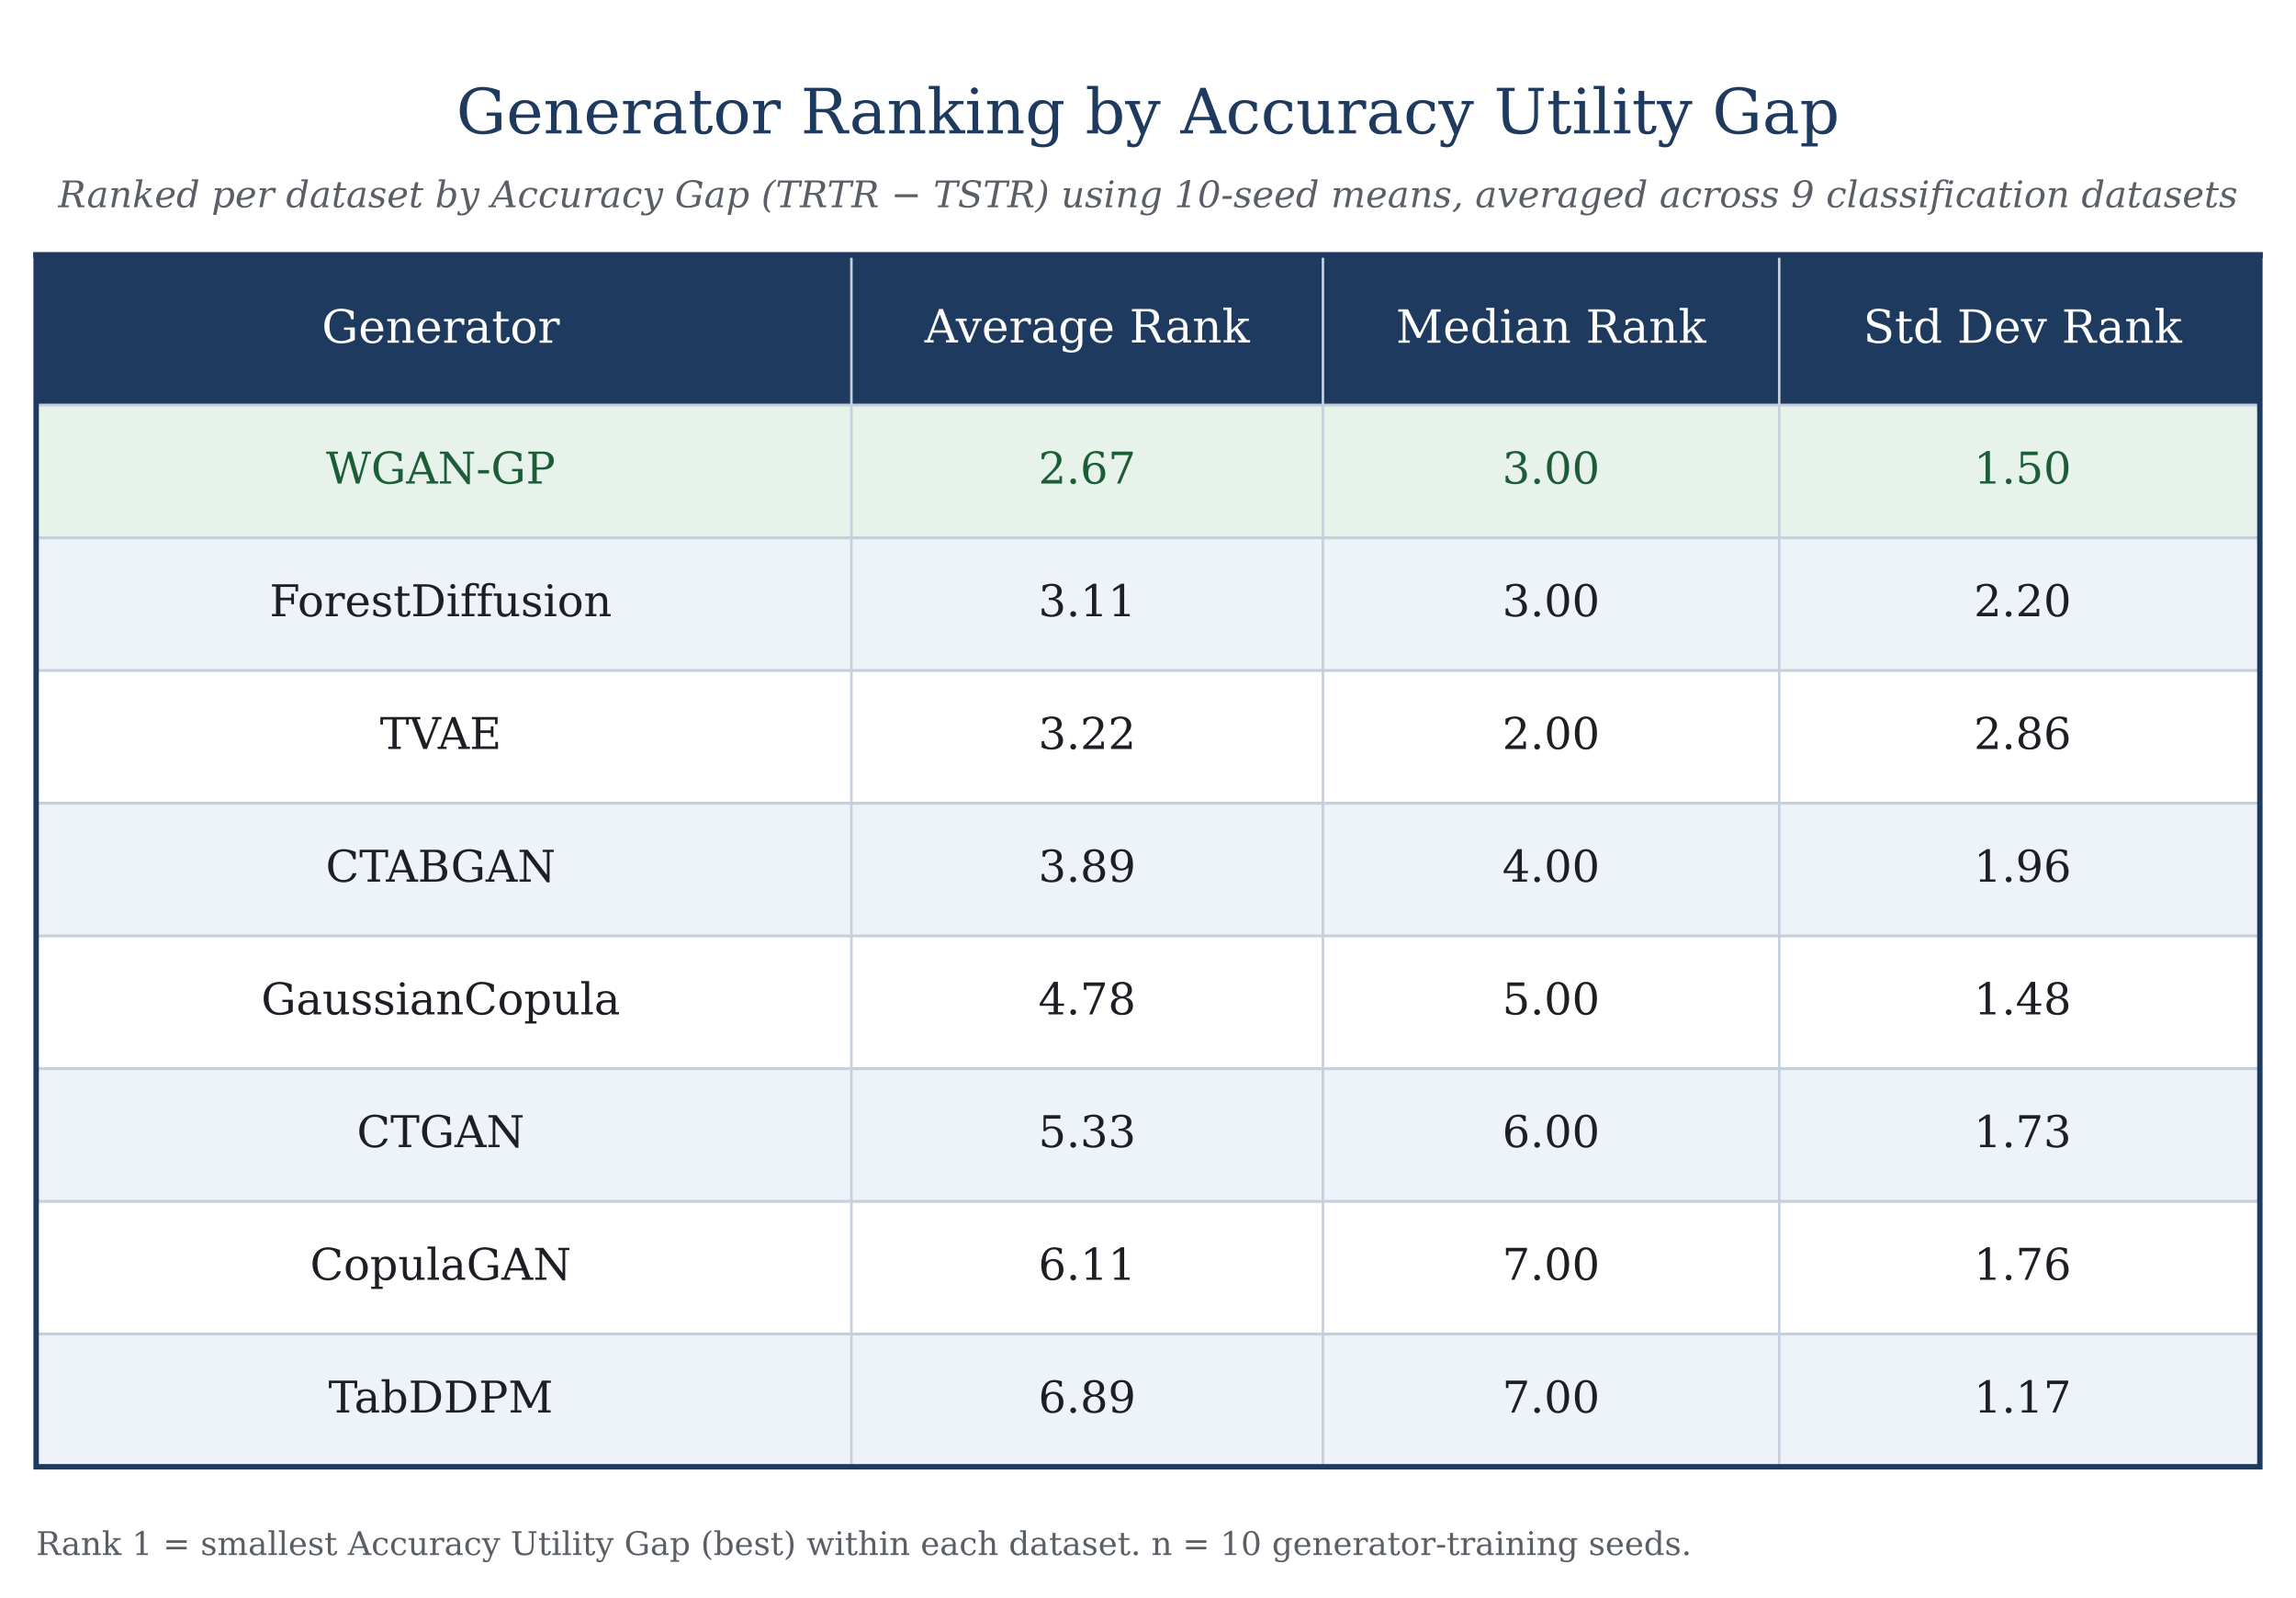
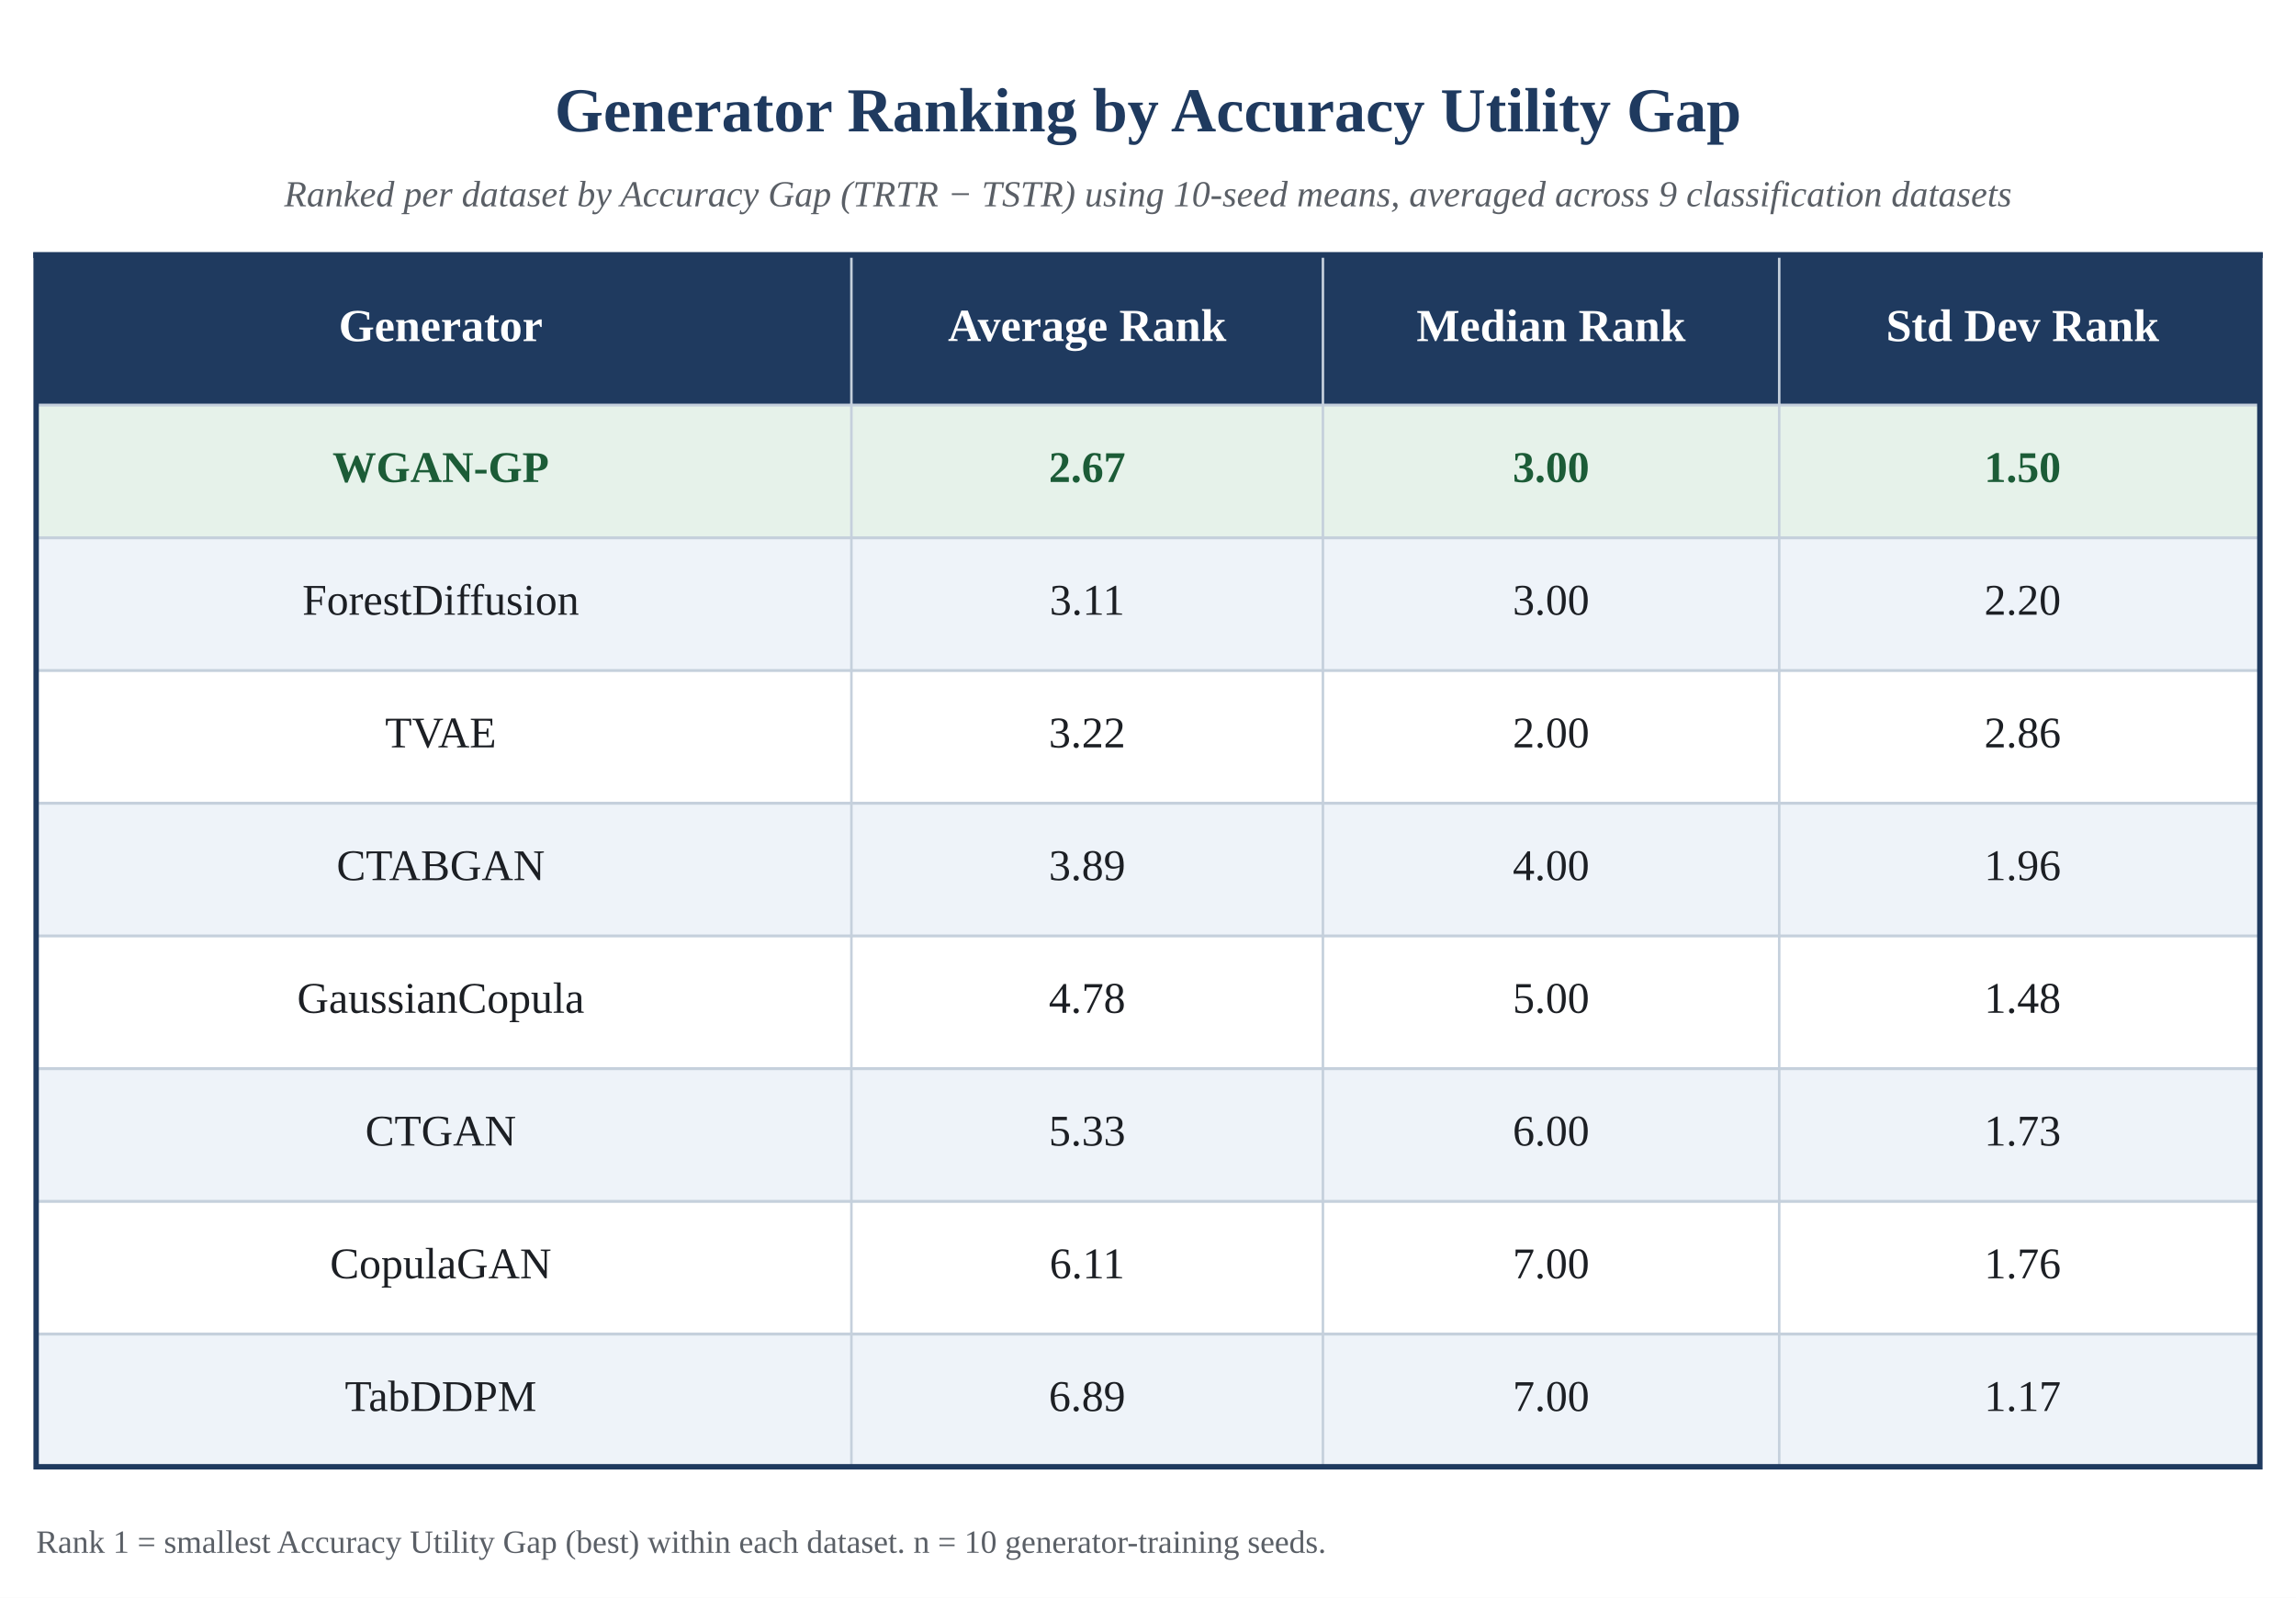
<svg xmlns="http://www.w3.org/2000/svg" width="550.08pt" height="382.81pt" viewBox="0 0 550.08 382.81" version="1.1">
  <defs>
    <style type="text/css">*{stroke-linejoin: round; stroke-linecap: butt}</style>
  </defs>
  <g id="figure_1">
    <g id="patch_1">
      <path d="M 0 382.81  L 550.08 382.81  L 550.08 0  L 0 0  z " style="fill: #ffffff" />
    </g>
    <g id="axes_1">
      <g id="patch_2">
-         <path d="M 8.658 97.056  L 541.422 97.056  L 541.422 61.114  L 8.658 61.114  z " clip-path="url(#pfe65aa82b6)" style="fill: #1f3a5f" />
+         <path d="M 8.658 97.056  L 541.422 97.056  L 541.422 61.114  L 8.658 61.114  z " clip-path="url(#p1e4513a886)" style="fill: #1f3a5f" />
      </g>
      <g id="patch_3">
-         <path d="M 8.658 128.851  L 541.422 128.851  L 541.422 97.056  L 8.658 97.056  z " clip-path="url(#pfe65aa82b6)" style="fill: #e6f2ea" />
+         <path d="M 8.658 128.851  L 541.422 128.851  L 541.422 97.056  L 8.658 97.056  z " clip-path="url(#p1e4513a886)" style="fill: #e6f2ea" />
      </g>
      <g id="patch_4">
-         <path d="M 8.658 160.646  L 541.422 160.646  L 541.422 128.851  L 8.658 128.851  z " clip-path="url(#pfe65aa82b6)" style="fill: #eef3f9" />
+         <path d="M 8.658 160.646  L 541.422 160.646  L 541.422 128.851  L 8.658 128.851  z " clip-path="url(#p1e4513a886)" style="fill: #eef3f9" />
      </g>
      <g id="patch_5">
-         <path d="M 8.658 192.442  L 541.422 192.442  L 541.422 160.646  L 8.658 160.646  z " clip-path="url(#pfe65aa82b6)" style="fill: #ffffff" />
+         <path d="M 8.658 192.442  L 541.422 192.442  L 541.422 160.646  L 8.658 160.646  z " clip-path="url(#p1e4513a886)" style="fill: #ffffff" />
      </g>
      <g id="patch_6">
-         <path d="M 8.658 224.237  L 541.422 224.237  L 541.422 192.442  L 8.658 192.442  z " clip-path="url(#pfe65aa82b6)" style="fill: #eef3f9" />
+         <path d="M 8.658 224.237  L 541.422 224.237  L 541.422 192.442  L 8.658 192.442  z " clip-path="url(#p1e4513a886)" style="fill: #eef3f9" />
      </g>
      <g id="patch_7">
-         <path d="M 8.658 256.032  L 541.422 256.032  L 541.422 224.237  L 8.658 224.237  z " clip-path="url(#pfe65aa82b6)" style="fill: #ffffff" />
+         <path d="M 8.658 256.032  L 541.422 256.032  L 541.422 224.237  L 8.658 224.237  z " clip-path="url(#p1e4513a886)" style="fill: #ffffff" />
      </g>
      <g id="patch_8">
-         <path d="M 8.658 287.827  L 541.422 287.827  L 541.422 256.032  L 8.658 256.032  z " clip-path="url(#pfe65aa82b6)" style="fill: #eef3f9" />
+         <path d="M 8.658 287.827  L 541.422 287.827  L 541.422 256.032  L 8.658 256.032  z " clip-path="url(#p1e4513a886)" style="fill: #eef3f9" />
      </g>
      <g id="patch_9">
-         <path d="M 8.658 319.622  L 541.422 319.622  L 541.422 287.827  L 8.658 287.827  z " clip-path="url(#pfe65aa82b6)" style="fill: #ffffff" />
+         <path d="M 8.658 319.622  L 541.422 319.622  L 541.422 287.827  L 8.658 287.827  z " clip-path="url(#p1e4513a886)" style="fill: #ffffff" />
      </g>
      <g id="patch_10">
-         <path d="M 8.658 351.418  L 541.422 351.418  L 541.422 319.622  L 8.658 319.622  z " clip-path="url(#pfe65aa82b6)" style="fill: #eef3f9" />
+         <path d="M 8.658 351.418  L 541.422 351.418  L 541.422 319.622  L 8.658 319.622  z " clip-path="url(#p1e4513a886)" style="fill: #eef3f9" />
      </g>
      <g id="text_1">
-         <text style="font-size: 11px; font-family: 'DejaVu Serif'; text-anchor: middle; fill: #ffffff" x="105.59" y="82.12" transform="rotate(-0 105.5902 82.12011)">Generator</text>
+         <text style="font-weight: 700; font-size: 11px; font-family: 'Tinos', 'Times New Roman', 'Liberation Serif', 'DejaVu Serif', serif; text-anchor: middle; fill: #ffffff" x="105.59" y="81.73" transform="rotate(-0 105.5902 81.72996)">Generator</text>
      </g>
      <g id="text_2">
-         <text style="font-size: 11px; font-family: 'DejaVu Serif'; text-anchor: middle; fill: #ffffff" x="260.464" y="82.042" transform="rotate(-0 260.4637 82.04191)">Average Rank</text>
+         <text style="font-weight: 700; font-size: 11px; font-family: 'Tinos', 'Times New Roman', 'Liberation Serif', 'DejaVu Serif', serif; text-anchor: middle; fill: #ffffff" x="260.464" y="81.687" transform="rotate(-0 260.4637 81.68699)">Average Rank</text>
      </g>
      <g id="text_3">
-         <text style="font-size: 11px; font-family: 'DejaVu Serif'; text-anchor: middle; fill: #ffffff" x="371.608" y="82.12" transform="rotate(-0 371.6082 82.12011)">Median Rank</text>
+         <text style="font-weight: 700; font-size: 11px; font-family: 'Tinos', 'Times New Roman', 'Liberation Serif', 'DejaVu Serif', serif; text-anchor: middle; fill: #ffffff" x="371.608" y="81.73" transform="rotate(-0 371.6082 81.72996)">Median Rank</text>
      </g>
      <g id="text_4">
-         <text style="font-size: 11px; font-family: 'DejaVu Serif'; text-anchor: middle; fill: #ffffff" x="484.575" y="82.12" transform="rotate(-0 484.5747 82.12011)">Std Dev Rank</text>
+         <text style="font-weight: 700; font-size: 11px; font-family: 'Tinos', 'Times New Roman', 'Liberation Serif', 'DejaVu Serif', serif; text-anchor: middle; fill: #ffffff" x="484.575" y="81.73" transform="rotate(-0 484.5747 81.72996)">Std Dev Rank</text>
      </g>
      <g id="line2d_1">
-         <path d="M 8.658 61.114  L 541.422 61.114  " clip-path="url(#pfe65aa82b6)" style="fill: none; stroke: #1f3a5f; stroke-width: 1.4; stroke-linecap: square" />
+         <path d="M 8.658 61.114  L 541.422 61.114  " clip-path="url(#p1e4513a886)" style="fill: none; stroke: #1f3a5f; stroke-width: 1.4; stroke-linecap: square" />
      </g>
      <g id="text_5">
-         <text style="font-size: 10.5px; font-family: 'DejaVu Serif'; text-anchor: middle; fill: #1c5c37" x="105.59" y="115.851" transform="rotate(-0 105.5902 115.8509)">WGAN-GP</text>
+         <text style="font-weight: 700; font-size: 10.5px; font-family: 'Tinos', 'Times New Roman', 'Liberation Serif', 'DejaVu Serif', serif; text-anchor: middle; fill: #1c5c37" x="105.59" y="115.479" transform="rotate(-0 105.5902 115.4785)">WGAN-GP</text>
      </g>
      <g id="text_6">
-         <text style="font-size: 10.5px; font-family: 'DejaVu Serif'; text-anchor: middle; fill: #1c5c37" x="260.464" y="115.851" transform="rotate(-0 260.4637 115.8509)">2.67</text>
+         <text style="font-weight: 700; font-size: 10.5px; font-family: 'Tinos', 'Times New Roman', 'Liberation Serif', 'DejaVu Serif', serif; text-anchor: middle; fill: #1c5c37" x="260.464" y="115.479" transform="rotate(-0 260.4637 115.4785)">2.67</text>
      </g>
      <g id="text_7">
-         <text style="font-size: 10.5px; font-family: 'DejaVu Serif'; text-anchor: middle; fill: #1c5c37" x="371.608" y="115.851" transform="rotate(-0 371.6082 115.8509)">3.00</text>
+         <text style="font-weight: 700; font-size: 10.5px; font-family: 'Tinos', 'Times New Roman', 'Liberation Serif', 'DejaVu Serif', serif; text-anchor: middle; fill: #1c5c37" x="371.608" y="115.479" transform="rotate(-0 371.6082 115.4785)">3.00</text>
      </g>
      <g id="text_8">
-         <text style="font-size: 10.5px; font-family: 'DejaVu Serif'; text-anchor: middle; fill: #1c5c37" x="484.575" y="115.851" transform="rotate(-0 484.5747 115.8509)">1.50</text>
+         <text style="font-weight: 700; font-size: 10.5px; font-family: 'Tinos', 'Times New Roman', 'Liberation Serif', 'DejaVu Serif', serif; text-anchor: middle; fill: #1c5c37" x="484.575" y="115.479" transform="rotate(-0 484.5747 115.4785)">1.50</text>
      </g>
      <g id="text_9">
-         <text style="font-size: 10.5px; font-family: 'DejaVu Serif'; text-anchor: middle; fill: #1c1f24" x="105.59" y="147.646" transform="rotate(-0 105.5902 147.6461)">ForestDiffusion</text>
+         <text style="font-size: 10.5px; font-family: 'Tinos', 'Times New Roman', 'Liberation Serif', 'DejaVu Serif', serif; text-anchor: middle; fill: #1c1f24" x="105.59" y="147.274" transform="rotate(-0 105.5902 147.2737)">ForestDiffusion</text>
      </g>
      <g id="text_10">
-         <text style="font-size: 10.5px; font-family: 'DejaVu Serif'; text-anchor: middle; fill: #1c1f24" x="260.464" y="147.646" transform="rotate(-0 260.4637 147.6461)">3.11</text>
+         <text style="font-size: 10.5px; font-family: 'Tinos', 'Times New Roman', 'Liberation Serif', 'DejaVu Serif', serif; text-anchor: middle; fill: #1c1f24" x="260.464" y="147.274" transform="rotate(-0 260.4637 147.2737)">3.11</text>
      </g>
      <g id="text_11">
-         <text style="font-size: 10.5px; font-family: 'DejaVu Serif'; text-anchor: middle; fill: #1c1f24" x="371.608" y="147.646" transform="rotate(-0 371.6082 147.6461)">3.00</text>
+         <text style="font-size: 10.5px; font-family: 'Tinos', 'Times New Roman', 'Liberation Serif', 'DejaVu Serif', serif; text-anchor: middle; fill: #1c1f24" x="371.608" y="147.274" transform="rotate(-0 371.6082 147.2737)">3.00</text>
      </g>
      <g id="text_12">
-         <text style="font-size: 10.5px; font-family: 'DejaVu Serif'; text-anchor: middle; fill: #1c1f24" x="484.575" y="147.646" transform="rotate(-0 484.5747 147.6461)">2.20</text>
+         <text style="font-size: 10.5px; font-family: 'Tinos', 'Times New Roman', 'Liberation Serif', 'DejaVu Serif', serif; text-anchor: middle; fill: #1c1f24" x="484.575" y="147.274" transform="rotate(-0 484.5747 147.2737)">2.20</text>
      </g>
      <g id="text_13">
-         <text style="font-size: 10.5px; font-family: 'DejaVu Serif'; text-anchor: middle; fill: #1c1f24" x="105.59" y="179.441" transform="rotate(-0 105.5902 179.4413)">TVAE</text>
+         <text style="font-size: 10.5px; font-family: 'Tinos', 'Times New Roman', 'Liberation Serif', 'DejaVu Serif', serif; text-anchor: middle; fill: #1c1f24" x="105.59" y="179.069" transform="rotate(-0 105.5902 179.0689)">TVAE</text>
      </g>
      <g id="text_14">
-         <text style="font-size: 10.5px; font-family: 'DejaVu Serif'; text-anchor: middle; fill: #1c1f24" x="260.464" y="179.441" transform="rotate(-0 260.4637 179.4413)">3.22</text>
+         <text style="font-size: 10.5px; font-family: 'Tinos', 'Times New Roman', 'Liberation Serif', 'DejaVu Serif', serif; text-anchor: middle; fill: #1c1f24" x="260.464" y="179.069" transform="rotate(-0 260.4637 179.0689)">3.22</text>
      </g>
      <g id="text_15">
-         <text style="font-size: 10.5px; font-family: 'DejaVu Serif'; text-anchor: middle; fill: #1c1f24" x="371.608" y="179.441" transform="rotate(-0 371.6082 179.4413)">2.00</text>
+         <text style="font-size: 10.5px; font-family: 'Tinos', 'Times New Roman', 'Liberation Serif', 'DejaVu Serif', serif; text-anchor: middle; fill: #1c1f24" x="371.608" y="179.069" transform="rotate(-0 371.6082 179.0689)">2.00</text>
      </g>
      <g id="text_16">
-         <text style="font-size: 10.5px; font-family: 'DejaVu Serif'; text-anchor: middle; fill: #1c1f24" x="484.575" y="179.441" transform="rotate(-0 484.5747 179.4413)">2.86</text>
+         <text style="font-size: 10.5px; font-family: 'Tinos', 'Times New Roman', 'Liberation Serif', 'DejaVu Serif', serif; text-anchor: middle; fill: #1c1f24" x="484.575" y="179.069" transform="rotate(-0 484.5747 179.0689)">2.86</text>
      </g>
      <g id="text_17">
-         <text style="font-size: 10.5px; font-family: 'DejaVu Serif'; text-anchor: middle; fill: #1c1f24" x="105.59" y="211.237" transform="rotate(-0 105.5902 211.2365)">CTABGAN</text>
+         <text style="font-size: 10.5px; font-family: 'Tinos', 'Times New Roman', 'Liberation Serif', 'DejaVu Serif', serif; text-anchor: middle; fill: #1c1f24" x="105.59" y="210.864" transform="rotate(-0 105.5902 210.8641)">CTABGAN</text>
      </g>
      <g id="text_18">
-         <text style="font-size: 10.5px; font-family: 'DejaVu Serif'; text-anchor: middle; fill: #1c1f24" x="260.464" y="211.237" transform="rotate(-0 260.4637 211.2365)">3.89</text>
+         <text style="font-size: 10.5px; font-family: 'Tinos', 'Times New Roman', 'Liberation Serif', 'DejaVu Serif', serif; text-anchor: middle; fill: #1c1f24" x="260.464" y="210.864" transform="rotate(-0 260.4637 210.8641)">3.89</text>
      </g>
      <g id="text_19">
-         <text style="font-size: 10.5px; font-family: 'DejaVu Serif'; text-anchor: middle; fill: #1c1f24" x="371.608" y="211.237" transform="rotate(-0 371.6082 211.2365)">4.00</text>
+         <text style="font-size: 10.5px; font-family: 'Tinos', 'Times New Roman', 'Liberation Serif', 'DejaVu Serif', serif; text-anchor: middle; fill: #1c1f24" x="371.608" y="210.864" transform="rotate(-0 371.6082 210.8641)">4.00</text>
      </g>
      <g id="text_20">
-         <text style="font-size: 10.5px; font-family: 'DejaVu Serif'; text-anchor: middle; fill: #1c1f24" x="484.575" y="211.237" transform="rotate(-0 484.5747 211.2365)">1.96</text>
+         <text style="font-size: 10.5px; font-family: 'Tinos', 'Times New Roman', 'Liberation Serif', 'DejaVu Serif', serif; text-anchor: middle; fill: #1c1f24" x="484.575" y="210.864" transform="rotate(-0 484.5747 210.8641)">1.96</text>
      </g>
      <g id="text_21">
-         <text style="font-size: 10.5px; font-family: 'DejaVu Serif'; text-anchor: middle; fill: #1c1f24" x="105.59" y="243.032" transform="rotate(-0 105.5902 243.0317)">GaussianCopula</text>
+         <text style="font-size: 10.5px; font-family: 'Tinos', 'Times New Roman', 'Liberation Serif', 'DejaVu Serif', serif; text-anchor: middle; fill: #1c1f24" x="105.59" y="242.659" transform="rotate(-0 105.5902 242.6593)">GaussianCopula</text>
      </g>
      <g id="text_22">
-         <text style="font-size: 10.5px; font-family: 'DejaVu Serif'; text-anchor: middle; fill: #1c1f24" x="260.464" y="243.032" transform="rotate(-0 260.4637 243.0317)">4.78</text>
+         <text style="font-size: 10.5px; font-family: 'Tinos', 'Times New Roman', 'Liberation Serif', 'DejaVu Serif', serif; text-anchor: middle; fill: #1c1f24" x="260.464" y="242.659" transform="rotate(-0 260.4637 242.6593)">4.78</text>
      </g>
      <g id="text_23">
-         <text style="font-size: 10.5px; font-family: 'DejaVu Serif'; text-anchor: middle; fill: #1c1f24" x="371.608" y="243.032" transform="rotate(-0 371.6082 243.0317)">5.00</text>
+         <text style="font-size: 10.5px; font-family: 'Tinos', 'Times New Roman', 'Liberation Serif', 'DejaVu Serif', serif; text-anchor: middle; fill: #1c1f24" x="371.608" y="242.659" transform="rotate(-0 371.6082 242.6593)">5.00</text>
      </g>
      <g id="text_24">
-         <text style="font-size: 10.5px; font-family: 'DejaVu Serif'; text-anchor: middle; fill: #1c1f24" x="484.575" y="243.032" transform="rotate(-0 484.5747 243.0317)">1.48</text>
+         <text style="font-size: 10.5px; font-family: 'Tinos', 'Times New Roman', 'Liberation Serif', 'DejaVu Serif', serif; text-anchor: middle; fill: #1c1f24" x="484.575" y="242.659" transform="rotate(-0 484.5747 242.6593)">1.48</text>
      </g>
      <g id="text_25">
-         <text style="font-size: 10.5px; font-family: 'DejaVu Serif'; text-anchor: middle; fill: #1c1f24" x="105.59" y="274.827" transform="rotate(-0 105.5902 274.8269)">CTGAN</text>
+         <text style="font-size: 10.5px; font-family: 'Tinos', 'Times New Roman', 'Liberation Serif', 'DejaVu Serif', serif; text-anchor: middle; fill: #1c1f24" x="105.59" y="274.455" transform="rotate(-0 105.5902 274.4545)">CTGAN</text>
      </g>
      <g id="text_26">
-         <text style="font-size: 10.5px; font-family: 'DejaVu Serif'; text-anchor: middle; fill: #1c1f24" x="260.464" y="274.827" transform="rotate(-0 260.4637 274.8269)">5.33</text>
+         <text style="font-size: 10.5px; font-family: 'Tinos', 'Times New Roman', 'Liberation Serif', 'DejaVu Serif', serif; text-anchor: middle; fill: #1c1f24" x="260.464" y="274.455" transform="rotate(-0 260.4637 274.4545)">5.33</text>
      </g>
      <g id="text_27">
-         <text style="font-size: 10.5px; font-family: 'DejaVu Serif'; text-anchor: middle; fill: #1c1f24" x="371.608" y="274.827" transform="rotate(-0 371.6082 274.8269)">6.00</text>
+         <text style="font-size: 10.5px; font-family: 'Tinos', 'Times New Roman', 'Liberation Serif', 'DejaVu Serif', serif; text-anchor: middle; fill: #1c1f24" x="371.608" y="274.455" transform="rotate(-0 371.6082 274.4545)">6.00</text>
      </g>
      <g id="text_28">
-         <text style="font-size: 10.5px; font-family: 'DejaVu Serif'; text-anchor: middle; fill: #1c1f24" x="484.575" y="274.827" transform="rotate(-0 484.5747 274.8269)">1.73</text>
+         <text style="font-size: 10.5px; font-family: 'Tinos', 'Times New Roman', 'Liberation Serif', 'DejaVu Serif', serif; text-anchor: middle; fill: #1c1f24" x="484.575" y="274.455" transform="rotate(-0 484.5747 274.4545)">1.73</text>
      </g>
      <g id="text_29">
-         <text style="font-size: 10.5px; font-family: 'DejaVu Serif'; text-anchor: middle; fill: #1c1f24" x="105.59" y="306.622" transform="rotate(-0 105.5902 306.6221)">CopulaGAN</text>
+         <text style="font-size: 10.5px; font-family: 'Tinos', 'Times New Roman', 'Liberation Serif', 'DejaVu Serif', serif; text-anchor: middle; fill: #1c1f24" x="105.59" y="306.25" transform="rotate(-0 105.5902 306.2497)">CopulaGAN</text>
      </g>
      <g id="text_30">
-         <text style="font-size: 10.5px; font-family: 'DejaVu Serif'; text-anchor: middle; fill: #1c1f24" x="260.464" y="306.622" transform="rotate(-0 260.4637 306.6221)">6.11</text>
+         <text style="font-size: 10.5px; font-family: 'Tinos', 'Times New Roman', 'Liberation Serif', 'DejaVu Serif', serif; text-anchor: middle; fill: #1c1f24" x="260.464" y="306.25" transform="rotate(-0 260.4637 306.2497)">6.11</text>
      </g>
      <g id="text_31">
-         <text style="font-size: 10.5px; font-family: 'DejaVu Serif'; text-anchor: middle; fill: #1c1f24" x="371.608" y="306.622" transform="rotate(-0 371.6082 306.6221)">7.00</text>
+         <text style="font-size: 10.5px; font-family: 'Tinos', 'Times New Roman', 'Liberation Serif', 'DejaVu Serif', serif; text-anchor: middle; fill: #1c1f24" x="371.608" y="306.25" transform="rotate(-0 371.6082 306.2497)">7.00</text>
      </g>
      <g id="text_32">
-         <text style="font-size: 10.5px; font-family: 'DejaVu Serif'; text-anchor: middle; fill: #1c1f24" x="484.575" y="306.622" transform="rotate(-0 484.5747 306.6221)">1.76</text>
+         <text style="font-size: 10.5px; font-family: 'Tinos', 'Times New Roman', 'Liberation Serif', 'DejaVu Serif', serif; text-anchor: middle; fill: #1c1f24" x="484.575" y="306.25" transform="rotate(-0 484.5747 306.2497)">1.76</text>
      </g>
      <g id="text_33">
-         <text style="font-size: 10.5px; font-family: 'DejaVu Serif'; text-anchor: middle; fill: #1c1f24" x="105.59" y="338.417" transform="rotate(-0 105.5902 338.4173)">TabDDPM</text>
+         <text style="font-size: 10.5px; font-family: 'Tinos', 'Times New Roman', 'Liberation Serif', 'DejaVu Serif', serif; text-anchor: middle; fill: #1c1f24" x="105.59" y="338.045" transform="rotate(-0 105.5902 338.0449)">TabDDPM</text>
      </g>
      <g id="text_34">
-         <text style="font-size: 10.5px; font-family: 'DejaVu Serif'; text-anchor: middle; fill: #1c1f24" x="260.464" y="338.417" transform="rotate(-0 260.4637 338.4173)">6.89</text>
+         <text style="font-size: 10.5px; font-family: 'Tinos', 'Times New Roman', 'Liberation Serif', 'DejaVu Serif', serif; text-anchor: middle; fill: #1c1f24" x="260.464" y="338.045" transform="rotate(-0 260.4637 338.0449)">6.89</text>
      </g>
      <g id="text_35">
-         <text style="font-size: 10.5px; font-family: 'DejaVu Serif'; text-anchor: middle; fill: #1c1f24" x="371.608" y="338.417" transform="rotate(-0 371.6082 338.4173)">7.00</text>
+         <text style="font-size: 10.5px; font-family: 'Tinos', 'Times New Roman', 'Liberation Serif', 'DejaVu Serif', serif; text-anchor: middle; fill: #1c1f24" x="371.608" y="338.045" transform="rotate(-0 371.6082 338.0449)">7.00</text>
      </g>
      <g id="text_36">
-         <text style="font-size: 10.5px; font-family: 'DejaVu Serif'; text-anchor: middle; fill: #1c1f24" x="484.575" y="338.417" transform="rotate(-0 484.5747 338.4173)">1.17</text>
+         <text style="font-size: 10.5px; font-family: 'Tinos', 'Times New Roman', 'Liberation Serif', 'DejaVu Serif', serif; text-anchor: middle; fill: #1c1f24" x="484.575" y="338.045" transform="rotate(-0 484.5747 338.0449)">1.17</text>
      </g>
      <g id="text_37">
-         <text style="font-size: 15px; font-family: 'DejaVu Serif'; text-anchor: middle; fill: #1f3a5f" x="275.04" y="31.968" transform="rotate(-0 275.04 31.96842)">Generator Ranking by Accuracy Utility Gap</text>
+         <text style="font-weight: 700; font-size: 15px; font-family: 'Tinos', 'Times New Roman', 'Liberation Serif', 'DejaVu Serif', serif; text-anchor: middle; fill: #1f3a5f" x="275.04" y="31.484" transform="rotate(-0 275.04 31.48444)">Generator Ranking by Accuracy Utility Gap</text>
      </g>
      <g id="text_38">
-         <text style="font-style: italic; font-size: 8.8px; font-family: 'DejaVu Serif'; text-anchor: middle; fill: #5a5f66" x="275.04" y="49.655" transform="rotate(-0 275.04 49.65529)">Ranked per dataset by Accuracy Gap (TRTR − TSTR) using 10-seed means, averaged across 9 classification datasets</text>
+         <text style="font-style: italic; font-size: 8.8px; font-family: 'Tinos', 'Times New Roman', 'Liberation Serif', 'DejaVu Serif', serif; text-anchor: middle; fill: #5a5f66" x="275.04" y="49.438" transform="rotate(-0 275.04 49.43804)">Ranked per dataset by Accuracy Gap (TRTR − TSTR) using 10-seed means, averaged across 9 classification datasets</text>
      </g>
      <g id="line2d_2">
-         <path d="M 203.98 97.056  L 203.98 61.114  " clip-path="url(#pfe65aa82b6)" style="fill: none; stroke: #c5d0dc; stroke-width: 0.6; stroke-linecap: square" />
+         <path d="M 203.98 97.056  L 203.98 61.114  " clip-path="url(#p1e4513a886)" style="fill: none; stroke: #c5d0dc; stroke-width: 0.6; stroke-linecap: square" />
      </g>
      <g id="line2d_3">
-         <path d="M 316.947 97.056  L 316.947 61.114  " clip-path="url(#pfe65aa82b6)" style="fill: none; stroke: #c5d0dc; stroke-width: 0.6; stroke-linecap: square" />
+         <path d="M 316.947 97.056  L 316.947 61.114  " clip-path="url(#p1e4513a886)" style="fill: none; stroke: #c5d0dc; stroke-width: 0.6; stroke-linecap: square" />
      </g>
      <g id="line2d_4">
-         <path d="M 426.269 97.056  L 426.269 61.114  " clip-path="url(#pfe65aa82b6)" style="fill: none; stroke: #c5d0dc; stroke-width: 0.6; stroke-linecap: square" />
+         <path d="M 426.269 97.056  L 426.269 61.114  " clip-path="url(#p1e4513a886)" style="fill: none; stroke: #c5d0dc; stroke-width: 0.6; stroke-linecap: square" />
      </g>
      <g id="line2d_5">
-         <path d="M 8.658 97.056  L 541.422 97.056  " clip-path="url(#pfe65aa82b6)" style="fill: none; stroke: #c5d0dc; stroke-width: 0.7; stroke-linecap: square" />
+         <path d="M 8.658 97.056  L 541.422 97.056  " clip-path="url(#p1e4513a886)" style="fill: none; stroke: #c5d0dc; stroke-width: 0.7; stroke-linecap: square" />
      </g>
      <g id="line2d_6">
-         <path d="M 203.98 128.851  L 203.98 97.056  " clip-path="url(#pfe65aa82b6)" style="fill: none; stroke: #c5d0dc; stroke-width: 0.6; stroke-linecap: square" />
+         <path d="M 203.98 128.851  L 203.98 97.056  " clip-path="url(#p1e4513a886)" style="fill: none; stroke: #c5d0dc; stroke-width: 0.6; stroke-linecap: square" />
      </g>
      <g id="line2d_7">
-         <path d="M 316.947 128.851  L 316.947 97.056  " clip-path="url(#pfe65aa82b6)" style="fill: none; stroke: #c5d0dc; stroke-width: 0.6; stroke-linecap: square" />
+         <path d="M 316.947 128.851  L 316.947 97.056  " clip-path="url(#p1e4513a886)" style="fill: none; stroke: #c5d0dc; stroke-width: 0.6; stroke-linecap: square" />
      </g>
      <g id="line2d_8">
-         <path d="M 426.269 128.851  L 426.269 97.056  " clip-path="url(#pfe65aa82b6)" style="fill: none; stroke: #c5d0dc; stroke-width: 0.6; stroke-linecap: square" />
+         <path d="M 426.269 128.851  L 426.269 97.056  " clip-path="url(#p1e4513a886)" style="fill: none; stroke: #c5d0dc; stroke-width: 0.6; stroke-linecap: square" />
      </g>
      <g id="line2d_9">
-         <path d="M 8.658 128.851  L 541.422 128.851  " clip-path="url(#pfe65aa82b6)" style="fill: none; stroke: #c5d0dc; stroke-width: 0.7; stroke-linecap: square" />
+         <path d="M 8.658 128.851  L 541.422 128.851  " clip-path="url(#p1e4513a886)" style="fill: none; stroke: #c5d0dc; stroke-width: 0.7; stroke-linecap: square" />
      </g>
      <g id="line2d_10">
-         <path d="M 203.98 160.646  L 203.98 128.851  " clip-path="url(#pfe65aa82b6)" style="fill: none; stroke: #c5d0dc; stroke-width: 0.6; stroke-linecap: square" />
+         <path d="M 203.98 160.646  L 203.98 128.851  " clip-path="url(#p1e4513a886)" style="fill: none; stroke: #c5d0dc; stroke-width: 0.6; stroke-linecap: square" />
      </g>
      <g id="line2d_11">
-         <path d="M 316.947 160.646  L 316.947 128.851  " clip-path="url(#pfe65aa82b6)" style="fill: none; stroke: #c5d0dc; stroke-width: 0.6; stroke-linecap: square" />
+         <path d="M 316.947 160.646  L 316.947 128.851  " clip-path="url(#p1e4513a886)" style="fill: none; stroke: #c5d0dc; stroke-width: 0.6; stroke-linecap: square" />
      </g>
      <g id="line2d_12">
-         <path d="M 426.269 160.646  L 426.269 128.851  " clip-path="url(#pfe65aa82b6)" style="fill: none; stroke: #c5d0dc; stroke-width: 0.6; stroke-linecap: square" />
+         <path d="M 426.269 160.646  L 426.269 128.851  " clip-path="url(#p1e4513a886)" style="fill: none; stroke: #c5d0dc; stroke-width: 0.6; stroke-linecap: square" />
      </g>
      <g id="line2d_13">
-         <path d="M 8.658 160.646  L 541.422 160.646  " clip-path="url(#pfe65aa82b6)" style="fill: none; stroke: #c5d0dc; stroke-width: 0.7; stroke-linecap: square" />
+         <path d="M 8.658 160.646  L 541.422 160.646  " clip-path="url(#p1e4513a886)" style="fill: none; stroke: #c5d0dc; stroke-width: 0.7; stroke-linecap: square" />
      </g>
      <g id="line2d_14">
-         <path d="M 203.98 192.442  L 203.98 160.646  " clip-path="url(#pfe65aa82b6)" style="fill: none; stroke: #c5d0dc; stroke-width: 0.6; stroke-linecap: square" />
+         <path d="M 203.98 192.442  L 203.98 160.646  " clip-path="url(#p1e4513a886)" style="fill: none; stroke: #c5d0dc; stroke-width: 0.6; stroke-linecap: square" />
      </g>
      <g id="line2d_15">
-         <path d="M 316.947 192.442  L 316.947 160.646  " clip-path="url(#pfe65aa82b6)" style="fill: none; stroke: #c5d0dc; stroke-width: 0.6; stroke-linecap: square" />
+         <path d="M 316.947 192.442  L 316.947 160.646  " clip-path="url(#p1e4513a886)" style="fill: none; stroke: #c5d0dc; stroke-width: 0.6; stroke-linecap: square" />
      </g>
      <g id="line2d_16">
-         <path d="M 426.269 192.442  L 426.269 160.646  " clip-path="url(#pfe65aa82b6)" style="fill: none; stroke: #c5d0dc; stroke-width: 0.6; stroke-linecap: square" />
+         <path d="M 426.269 192.442  L 426.269 160.646  " clip-path="url(#p1e4513a886)" style="fill: none; stroke: #c5d0dc; stroke-width: 0.6; stroke-linecap: square" />
      </g>
      <g id="line2d_17">
-         <path d="M 8.658 192.442  L 541.422 192.442  " clip-path="url(#pfe65aa82b6)" style="fill: none; stroke: #c5d0dc; stroke-width: 0.7; stroke-linecap: square" />
+         <path d="M 8.658 192.442  L 541.422 192.442  " clip-path="url(#p1e4513a886)" style="fill: none; stroke: #c5d0dc; stroke-width: 0.7; stroke-linecap: square" />
      </g>
      <g id="line2d_18">
-         <path d="M 203.98 224.237  L 203.98 192.442  " clip-path="url(#pfe65aa82b6)" style="fill: none; stroke: #c5d0dc; stroke-width: 0.6; stroke-linecap: square" />
+         <path d="M 203.98 224.237  L 203.98 192.442  " clip-path="url(#p1e4513a886)" style="fill: none; stroke: #c5d0dc; stroke-width: 0.6; stroke-linecap: square" />
      </g>
      <g id="line2d_19">
-         <path d="M 316.947 224.237  L 316.947 192.442  " clip-path="url(#pfe65aa82b6)" style="fill: none; stroke: #c5d0dc; stroke-width: 0.6; stroke-linecap: square" />
+         <path d="M 316.947 224.237  L 316.947 192.442  " clip-path="url(#p1e4513a886)" style="fill: none; stroke: #c5d0dc; stroke-width: 0.6; stroke-linecap: square" />
      </g>
      <g id="line2d_20">
-         <path d="M 426.269 224.237  L 426.269 192.442  " clip-path="url(#pfe65aa82b6)" style="fill: none; stroke: #c5d0dc; stroke-width: 0.6; stroke-linecap: square" />
+         <path d="M 426.269 224.237  L 426.269 192.442  " clip-path="url(#p1e4513a886)" style="fill: none; stroke: #c5d0dc; stroke-width: 0.6; stroke-linecap: square" />
      </g>
      <g id="line2d_21">
-         <path d="M 8.658 224.237  L 541.422 224.237  " clip-path="url(#pfe65aa82b6)" style="fill: none; stroke: #c5d0dc; stroke-width: 0.7; stroke-linecap: square" />
+         <path d="M 8.658 224.237  L 541.422 224.237  " clip-path="url(#p1e4513a886)" style="fill: none; stroke: #c5d0dc; stroke-width: 0.7; stroke-linecap: square" />
      </g>
      <g id="line2d_22">
-         <path d="M 203.98 256.032  L 203.98 224.237  " clip-path="url(#pfe65aa82b6)" style="fill: none; stroke: #c5d0dc; stroke-width: 0.6; stroke-linecap: square" />
+         <path d="M 203.98 256.032  L 203.98 224.237  " clip-path="url(#p1e4513a886)" style="fill: none; stroke: #c5d0dc; stroke-width: 0.6; stroke-linecap: square" />
      </g>
      <g id="line2d_23">
-         <path d="M 316.947 256.032  L 316.947 224.237  " clip-path="url(#pfe65aa82b6)" style="fill: none; stroke: #c5d0dc; stroke-width: 0.6; stroke-linecap: square" />
+         <path d="M 316.947 256.032  L 316.947 224.237  " clip-path="url(#p1e4513a886)" style="fill: none; stroke: #c5d0dc; stroke-width: 0.6; stroke-linecap: square" />
      </g>
      <g id="line2d_24">
-         <path d="M 426.269 256.032  L 426.269 224.237  " clip-path="url(#pfe65aa82b6)" style="fill: none; stroke: #c5d0dc; stroke-width: 0.6; stroke-linecap: square" />
+         <path d="M 426.269 256.032  L 426.269 224.237  " clip-path="url(#p1e4513a886)" style="fill: none; stroke: #c5d0dc; stroke-width: 0.6; stroke-linecap: square" />
      </g>
      <g id="line2d_25">
-         <path d="M 8.658 256.032  L 541.422 256.032  " clip-path="url(#pfe65aa82b6)" style="fill: none; stroke: #c5d0dc; stroke-width: 0.7; stroke-linecap: square" />
+         <path d="M 8.658 256.032  L 541.422 256.032  " clip-path="url(#p1e4513a886)" style="fill: none; stroke: #c5d0dc; stroke-width: 0.7; stroke-linecap: square" />
      </g>
      <g id="line2d_26">
-         <path d="M 203.98 287.827  L 203.98 256.032  " clip-path="url(#pfe65aa82b6)" style="fill: none; stroke: #c5d0dc; stroke-width: 0.6; stroke-linecap: square" />
+         <path d="M 203.98 287.827  L 203.98 256.032  " clip-path="url(#p1e4513a886)" style="fill: none; stroke: #c5d0dc; stroke-width: 0.6; stroke-linecap: square" />
      </g>
      <g id="line2d_27">
-         <path d="M 316.947 287.827  L 316.947 256.032  " clip-path="url(#pfe65aa82b6)" style="fill: none; stroke: #c5d0dc; stroke-width: 0.6; stroke-linecap: square" />
+         <path d="M 316.947 287.827  L 316.947 256.032  " clip-path="url(#p1e4513a886)" style="fill: none; stroke: #c5d0dc; stroke-width: 0.6; stroke-linecap: square" />
      </g>
      <g id="line2d_28">
-         <path d="M 426.269 287.827  L 426.269 256.032  " clip-path="url(#pfe65aa82b6)" style="fill: none; stroke: #c5d0dc; stroke-width: 0.6; stroke-linecap: square" />
+         <path d="M 426.269 287.827  L 426.269 256.032  " clip-path="url(#p1e4513a886)" style="fill: none; stroke: #c5d0dc; stroke-width: 0.6; stroke-linecap: square" />
      </g>
      <g id="line2d_29">
-         <path d="M 8.658 287.827  L 541.422 287.827  " clip-path="url(#pfe65aa82b6)" style="fill: none; stroke: #c5d0dc; stroke-width: 0.7; stroke-linecap: square" />
+         <path d="M 8.658 287.827  L 541.422 287.827  " clip-path="url(#p1e4513a886)" style="fill: none; stroke: #c5d0dc; stroke-width: 0.7; stroke-linecap: square" />
      </g>
      <g id="line2d_30">
-         <path d="M 203.98 319.622  L 203.98 287.827  " clip-path="url(#pfe65aa82b6)" style="fill: none; stroke: #c5d0dc; stroke-width: 0.6; stroke-linecap: square" />
+         <path d="M 203.98 319.622  L 203.98 287.827  " clip-path="url(#p1e4513a886)" style="fill: none; stroke: #c5d0dc; stroke-width: 0.6; stroke-linecap: square" />
      </g>
      <g id="line2d_31">
-         <path d="M 316.947 319.622  L 316.947 287.827  " clip-path="url(#pfe65aa82b6)" style="fill: none; stroke: #c5d0dc; stroke-width: 0.6; stroke-linecap: square" />
+         <path d="M 316.947 319.622  L 316.947 287.827  " clip-path="url(#p1e4513a886)" style="fill: none; stroke: #c5d0dc; stroke-width: 0.6; stroke-linecap: square" />
      </g>
      <g id="line2d_32">
-         <path d="M 426.269 319.622  L 426.269 287.827  " clip-path="url(#pfe65aa82b6)" style="fill: none; stroke: #c5d0dc; stroke-width: 0.6; stroke-linecap: square" />
+         <path d="M 426.269 319.622  L 426.269 287.827  " clip-path="url(#p1e4513a886)" style="fill: none; stroke: #c5d0dc; stroke-width: 0.6; stroke-linecap: square" />
      </g>
      <g id="line2d_33">
-         <path d="M 8.658 319.622  L 541.422 319.622  " clip-path="url(#pfe65aa82b6)" style="fill: none; stroke: #c5d0dc; stroke-width: 0.7; stroke-linecap: square" />
+         <path d="M 8.658 319.622  L 541.422 319.622  " clip-path="url(#p1e4513a886)" style="fill: none; stroke: #c5d0dc; stroke-width: 0.7; stroke-linecap: square" />
      </g>
      <g id="line2d_34">
-         <path d="M 203.98 351.418  L 203.98 319.622  " clip-path="url(#pfe65aa82b6)" style="fill: none; stroke: #c5d0dc; stroke-width: 0.6; stroke-linecap: square" />
+         <path d="M 203.98 351.418  L 203.98 319.622  " clip-path="url(#p1e4513a886)" style="fill: none; stroke: #c5d0dc; stroke-width: 0.6; stroke-linecap: square" />
      </g>
      <g id="line2d_35">
-         <path d="M 316.947 351.418  L 316.947 319.622  " clip-path="url(#pfe65aa82b6)" style="fill: none; stroke: #c5d0dc; stroke-width: 0.6; stroke-linecap: square" />
+         <path d="M 316.947 351.418  L 316.947 319.622  " clip-path="url(#p1e4513a886)" style="fill: none; stroke: #c5d0dc; stroke-width: 0.6; stroke-linecap: square" />
      </g>
      <g id="line2d_36">
-         <path d="M 426.269 351.418  L 426.269 319.622  " clip-path="url(#pfe65aa82b6)" style="fill: none; stroke: #c5d0dc; stroke-width: 0.6; stroke-linecap: square" />
+         <path d="M 426.269 351.418  L 426.269 319.622  " clip-path="url(#p1e4513a886)" style="fill: none; stroke: #c5d0dc; stroke-width: 0.6; stroke-linecap: square" />
      </g>
      <g id="line2d_37">
-         <path d="M 8.658 351.418  L 541.422 351.418  " clip-path="url(#pfe65aa82b6)" style="fill: none; stroke: #c5d0dc; stroke-width: 0.7; stroke-linecap: square" />
+         <path d="M 8.658 351.418  L 541.422 351.418  " clip-path="url(#p1e4513a886)" style="fill: none; stroke: #c5d0dc; stroke-width: 0.7; stroke-linecap: square" />
      </g>
      <g id="text_39">
-         <text style="font-size: 7.8px; font-family: 'DejaVu Serif'; text-anchor: start; fill: #5a5f66" x="8.658" y="372.551" transform="rotate(-0 8.657633 372.5508)">Rank 1 = smallest Accuracy Utility Gap (best) within each dataset. n = 10 generator-training seeds.</text>
+         <text style="font-size: 7.8px; font-family: 'Tinos', 'Times New Roman', 'Liberation Serif', 'DejaVu Serif', serif; text-anchor: start; fill: #5a5f66" x="8.658" y="372.036" transform="rotate(-0 8.657633 372.0365)">Rank 1 = smallest Accuracy Utility Gap (best) within each dataset. n = 10 generator-training seeds.</text>
      </g>
      <g id="patch_11">
-         <path d="M 8.658 351.418  L 541.422 351.418  L 541.422 61.114  L 8.658 61.114  L 8.658 351.418  z " clip-path="url(#pfe65aa82b6)" style="fill: none; stroke: #1f3a5f; stroke-width: 1.3; stroke-linejoin: miter" />
+         <path d="M 8.658 351.418  L 541.422 351.418  L 541.422 61.114  L 8.658 61.114  L 8.658 351.418  z " clip-path="url(#p1e4513a886)" style="fill: none; stroke: #1f3a5f; stroke-width: 1.3; stroke-linejoin: miter" />
      </g>
    </g>
  </g>
  <defs>
-     <clipPath id="pfe65aa82b6">
+     <clipPath id="p1e4513a886">
      <rect x="7.2" y="7.2" width="535.68" height="368.41" />
    </clipPath>
  </defs>
</svg>
